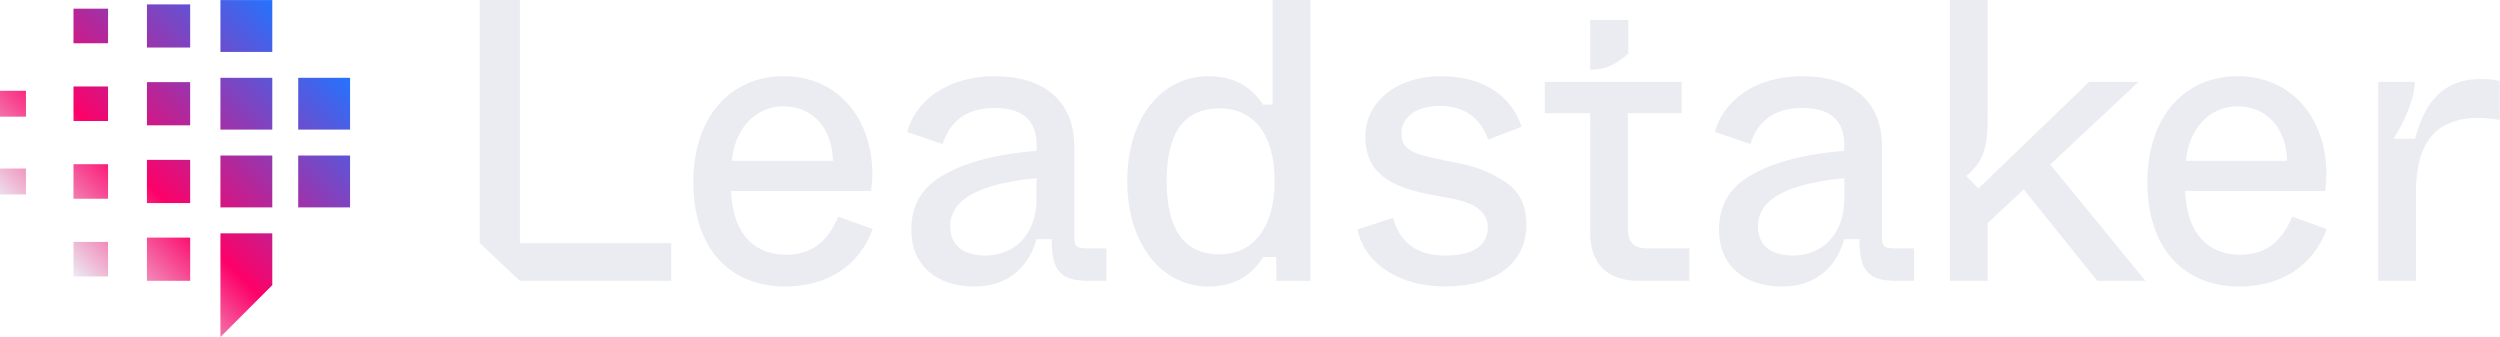
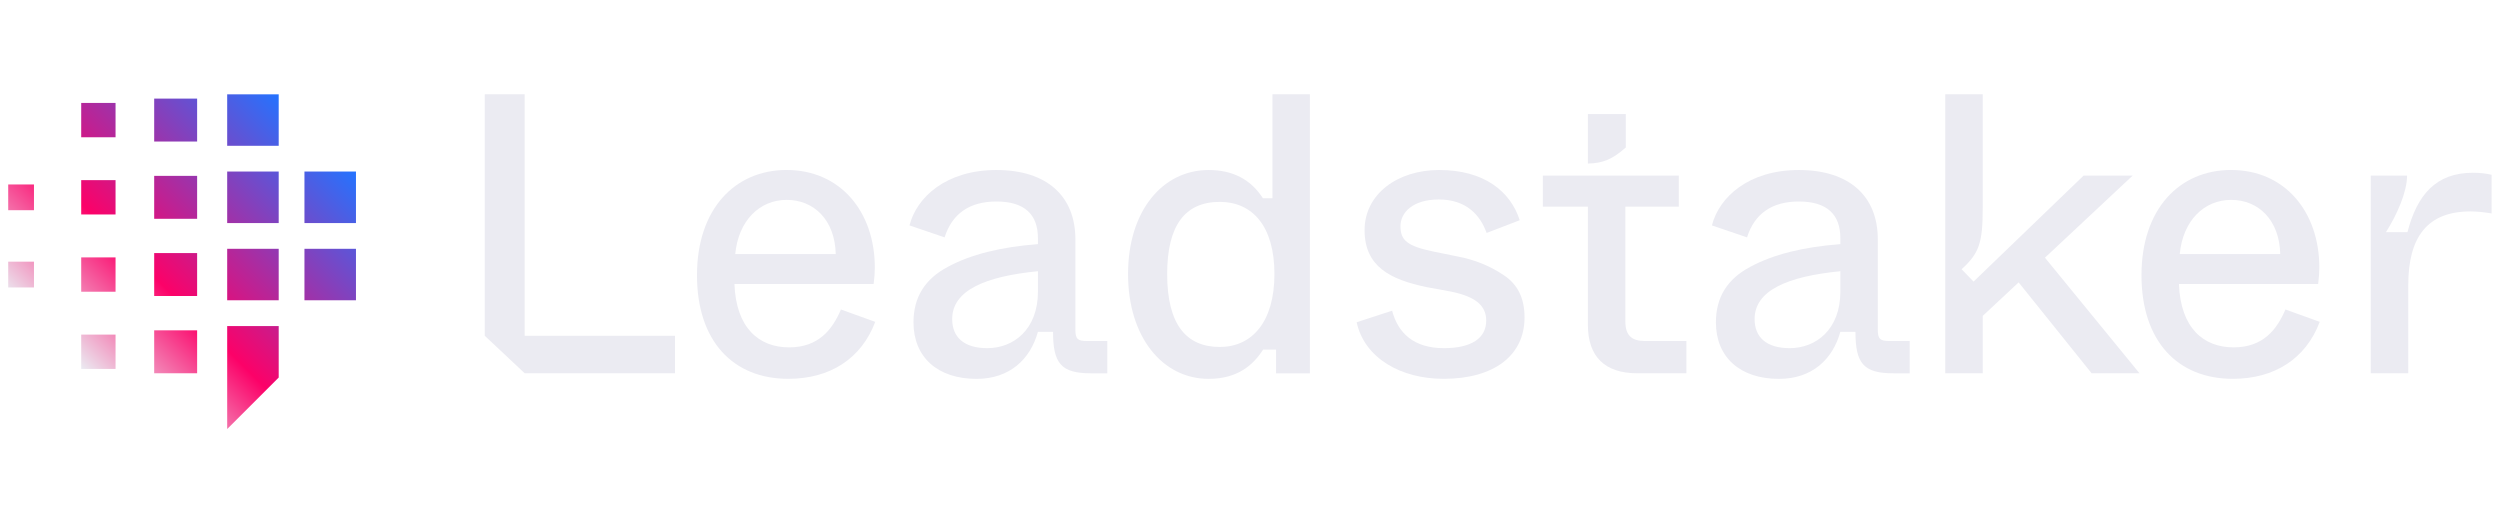
- <svg xmlns="http://www.w3.org/2000/svg" width="779" height="105" viewBox="0 0 779 105" fill="none">
-   <path d="M209.155 75.754V87.507H161.998L149.483 75.754V0H161.998V75.754H209.155Z" fill="#EBEBF2" />
-   <path d="M294.717 54.134C301.846 50.262 311.354 47.884 322.986 47.01V45.133C322.986 37.754 318.857 33.635 309.977 33.635C301.599 33.635 296.094 37.388 293.715 44.886L282.703 41.133C284.955 32.259 294.208 23.759 309.969 23.759C325.731 23.759 334.737 31.886 334.737 45.515V73.894C334.737 76.772 335.485 77.392 338.365 77.392H344.746V87.522H339.615C330.234 87.522 327.728 84.398 327.728 74.522H322.978C320.599 83.149 314.099 89.272 303.716 89.272C291.582 89.272 283.952 82.521 283.952 71.524C283.952 63.652 287.58 57.895 294.709 54.15L294.717 54.134ZM322.986 55.502C306.477 57.124 296.094 61.505 296.094 70.506C296.094 76.136 299.722 79.635 307.105 79.635C315.364 79.635 322.994 73.758 322.994 61.887V55.51L322.986 55.502Z" fill="#EBEBF2" />
-   <path d="M434.072 67.882C435.949 74.88 440.827 79.635 450.335 79.635C458.967 79.635 463.598 76.51 463.598 71.007C463.598 66.507 460.598 63.509 452.467 61.879L444.964 60.503C433.459 58.126 425.447 54.007 425.447 42.628C425.447 31.25 435.83 23.751 448.839 23.751C462.977 23.751 471.228 30.502 474.108 39.503L463.725 43.503C461.72 37.881 457.344 32.999 448.711 32.999C440.707 32.999 436.705 36.998 436.705 41.372C436.705 45.745 438.71 47.622 447.216 49.371L454.599 50.874C459.978 51.876 464.855 53.872 469.111 56.75C473.487 59.629 475.62 64.002 475.62 70.005C475.62 81.885 466.112 89.256 450.223 89.256C436.96 89.256 425.455 82.879 422.957 71.508L434.088 67.882H434.072Z" fill="#EBEBF2" />
-   <path d="M546.407 54.134C553.536 50.262 563.043 47.884 574.675 47.01V45.133C574.675 37.754 570.546 33.635 561.667 33.635C553.289 33.635 547.783 37.388 545.404 44.886L534.393 41.133C536.644 32.259 545.898 23.759 561.659 23.759C577.42 23.759 586.427 31.886 586.427 45.515V73.894C586.427 76.772 587.175 77.392 590.055 77.392H596.436V87.522H591.304C581.924 87.522 579.417 84.398 579.417 74.522H574.668C572.289 83.149 565.788 89.272 555.405 89.272C543.272 89.272 535.642 82.521 535.642 71.524C535.642 63.652 539.27 57.895 546.399 54.15L546.407 54.134ZM574.675 55.502C558.166 57.124 547.783 61.505 547.783 70.506C547.783 76.136 551.411 79.635 558.795 79.635C567.053 79.635 574.683 73.758 574.683 61.887V55.51L574.675 55.502Z" fill="#EBEBF2" />
-   <path d="M630.592 59.008L619.334 69.512V87.515H607.575V0H619.334V35.631C619.334 46.636 618.212 49.88 612.707 54.882L616.462 58.754L650.984 25.501H666.372L638.851 51.256L668.496 87.507H653.483L630.592 59V59.008Z" fill="#EBEBF2" />
-   <path d="M697.266 23.751C714.03 23.751 724.914 36.752 724.914 54.38C724.914 55.883 724.787 57.633 724.54 59.509H680.884C681.385 73.385 688.642 79.388 698.022 79.388C707.402 79.388 711.659 73.639 714.285 67.508L725.042 71.381C720.666 83.006 710.784 89.256 697.775 89.256C680.51 89.256 669.133 77.504 669.133 56.75C669.133 35.997 681.019 23.743 697.274 23.743L697.266 23.751ZM712.654 50.127C712.407 39.376 705.771 33.126 697.266 33.126C688.761 33.126 682.133 39.63 681.131 50.127H712.654Z" fill="#EBEBF2" />
-   <path d="M244.179 23.751C260.943 23.751 271.827 36.752 271.827 54.38C271.827 55.883 271.7 57.633 271.453 59.509H227.797C228.298 73.385 235.554 79.388 244.935 79.388C254.315 79.388 258.572 73.639 261.197 67.508L271.954 71.381C267.578 83.006 257.697 89.256 244.688 89.256C227.423 89.256 216.045 77.504 216.045 56.75C216.045 35.997 227.932 23.743 244.187 23.743L244.179 23.751ZM259.566 50.127C259.32 39.376 252.684 33.126 244.179 33.126C235.674 33.126 229.046 39.63 228.043 50.127H259.566Z" fill="#EBEBF2" />
-   <path d="M741.05 25.501H752.435C752.435 30.629 749.308 37.754 745.808 43.248H752.562C755.562 31.623 761.442 24.618 773.074 24.618C775.326 24.618 777.33 24.864 778.953 25.246V37.372C776.575 36.998 774.45 36.744 772.326 36.744C758.816 36.744 752.809 44.743 752.809 59.875V87.507H741.05V25.501Z" fill="#EBEBF2" />
-   <path d="M396.542 0V32.609H393.55C389.739 26.693 384.09 23.759 376.524 23.759C362.139 23.759 351.255 36.513 351.255 56.384C351.255 76.255 362.139 89.264 376.524 89.264C385.475 89.264 390.424 85.081 393.622 80.08H397.68V87.085C397.672 87.228 397.664 87.379 397.664 87.522H408.293V0H396.534H396.542ZM380.033 79.261C369.65 79.261 363.523 72.383 363.523 56.384C363.523 41.261 369.029 33.754 380.033 33.754C390.161 33.754 397.171 41.253 397.171 56.384C397.171 71.516 390.042 79.261 380.033 79.261Z" fill="#EBEBF2" />
-   <path d="M526.381 77.384V87.515H510.993C500.865 87.515 495.486 82.386 495.486 72.263V35.265H481.356V25.517H524.01V35.265H507.246V71.27C507.246 75.643 509.251 77.392 513.372 77.392H526.381V77.384ZM495.486 6.218V21.732C500.165 21.636 503.14 20.451 507.381 16.682V6.218H495.486Z" fill="#EBEBF2" />
-   <path d="M59.258 14.822H45.788V1.368H59.258V14.83V14.822ZM33.671 2.711H22.898V13.478H33.671V2.711ZM84.846 0.024H68.687V16.173H84.846V0.024ZM59.258 25.596H45.788V39.058H59.258V25.596ZM33.671 26.94H22.898V37.706H33.671V26.94ZM8.084 28.284H0V36.362H8.084V28.284ZM84.846 24.244H68.687V40.394H84.846V24.244ZM109.081 24.244H92.922V40.394H109.081V24.244ZM59.258 49.816H45.788V63.278H59.258V49.816ZM33.671 51.168H22.898V61.934H33.671V51.168ZM8.084 52.512H0V60.591H8.084V52.512ZM84.846 48.472H68.687V64.622H84.846V48.472ZM109.081 48.472H92.922V64.622H109.081V48.472ZM59.258 74.045H45.788V87.507H59.258V74.045ZM33.671 75.388H22.898V86.155H33.671V75.388ZM84.846 88.85V72.701H68.687V105" fill="url(#paint0_linear_606_14)" />
+ <svg xmlns="http://www.w3.org/2000/svg" width="3048" height="638" viewBox="0 0 3048 638" fill="none">
+   <path d="M822.981 409.389V455.07H639.683L591.036 409.389V114.934H639.683V409.389H822.981Z" fill="#EBEBF2" />
+   <path d="M1155.56 325.351C1183.27 310.3 1220.22 301.058 1265.44 297.658V290.364C1265.44 261.682 1249.39 245.672 1214.87 245.672C1182.31 245.672 1160.91 260.26 1151.66 289.406L1108.86 274.818C1117.61 240.325 1153.58 207.285 1214.84 207.285C1276.11 207.285 1311.12 238.873 1311.12 291.848V402.156C1311.12 413.345 1314.02 415.756 1325.22 415.756H1350.02V455.132H1330.07C1293.61 455.132 1283.87 442.985 1283.87 404.598H1265.41C1256.16 438.133 1230.89 461.931 1190.54 461.931C1143.37 461.931 1113.72 435.691 1113.72 392.946C1113.72 362.348 1127.82 339.971 1155.53 325.413L1155.56 325.351ZM1265.44 330.668C1201.27 336.973 1160.91 354.003 1160.91 388.99C1160.91 410.872 1175.01 424.472 1203.71 424.472C1235.81 424.472 1265.47 401.631 1265.47 355.486V330.698L1265.44 330.668Z" fill="#EBEBF2" />
+   <path d="M1697.23 378.79C1704.52 405.989 1723.48 424.472 1760.44 424.472C1793.99 424.472 1811.99 412.325 1811.99 390.937C1811.99 373.443 1800.33 361.791 1768.73 355.455L1739.56 350.108C1694.84 340.867 1663.7 324.857 1663.7 280.628C1663.7 236.4 1704.06 207.254 1754.62 207.254C1809.58 207.254 1841.65 233.495 1852.85 268.482L1812.49 284.028C1804.69 262.177 1787.68 243.2 1754.13 243.2C1723.02 243.2 1707.46 258.746 1707.46 275.745C1707.46 292.744 1715.26 300.038 1748.32 306.838L1777.01 312.679C1797.92 316.574 1816.88 324.332 1833.42 335.52C1850.43 346.708 1858.72 363.708 1858.72 387.043C1858.72 433.218 1821.76 461.869 1760.01 461.869C1708.45 461.869 1663.73 437.082 1654.02 392.884L1697.29 378.79H1697.23Z" fill="#EBEBF2" />
+   <path d="M2133.87 325.351C2161.58 310.3 2198.54 301.058 2243.75 297.658V290.364C2243.75 261.682 2227.7 245.672 2193.18 245.672C2160.62 245.672 2139.22 260.26 2129.97 289.406L2087.17 274.818C2095.92 240.325 2131.89 207.285 2193.15 207.285C2254.42 207.285 2289.43 238.873 2289.43 291.848V402.156C2289.43 413.345 2292.33 415.756 2303.53 415.756H2328.33V455.132H2308.38C2271.92 455.132 2262.18 442.985 2262.18 404.598H2243.72C2234.47 438.133 2209.2 461.931 2168.85 461.931C2121.68 461.931 2092.03 435.691 2092.03 392.946C2092.03 362.348 2106.13 339.971 2133.84 325.413L2133.87 325.351ZM2243.75 330.668C2179.58 336.973 2139.22 354.003 2139.22 388.99C2139.22 410.872 2153.32 424.472 2182.02 424.472C2214.12 424.472 2243.78 401.631 2243.78 355.486V330.698L2243.75 330.668Z" fill="#EBEBF2" />
+   <path d="M2461.1 344.298L2417.34 385.126V455.101H2371.63V114.934H2417.34V253.43C2417.34 296.206 2412.98 308.816 2391.58 328.257L2406.17 343.309L2540.36 214.054H2600.17L2493.2 314.163L2608.43 455.07H2550.07L2461.1 344.267V344.298Z" fill="#EBEBF2" />
+   <path d="M2720.26 207.254C2785.42 207.254 2827.72 257.788 2827.72 326.31C2827.72 332.151 2827.23 338.951 2826.27 346.245H2656.58C2658.53 400.178 2686.73 423.513 2723.19 423.513C2759.66 423.513 2776.2 401.167 2786.41 377.338L2828.22 392.39C2811.21 437.576 2772.8 461.869 2722.24 461.869C2655.13 461.869 2610.9 416.188 2610.9 335.52C2610.9 254.852 2657.1 207.223 2720.29 207.223L2720.26 207.254ZM2780.07 309.774C2779.11 267.987 2753.32 243.694 2720.26 243.694C2687.2 243.694 2661.43 268.976 2657.54 309.774H2780.07Z" fill="#EBEBF2" />
+   <path d="M959.117 207.254C1024.28 207.254 1066.58 257.788 1066.58 326.31C1066.58 332.151 1066.09 338.951 1065.13 346.245H895.44C897.389 400.178 925.593 423.513 962.055 423.513C998.516 423.513 1015.06 401.167 1025.27 377.338L1067.08 392.39C1050.07 437.576 1011.66 461.869 961.096 461.869C893.987 461.869 849.763 416.188 849.763 335.52C849.763 254.852 895.966 207.223 959.148 207.223L959.117 207.254ZM1018.93 309.774C1017.97 267.987 992.177 243.694 959.117 243.694C926.057 243.694 900.296 268.976 896.399 309.774H1018.93Z" fill="#EBEBF2" />
+   <path d="M2890.44 214.054H2934.7C2934.7 233.989 2922.54 261.682 2908.93 283.039H2935.19C2946.85 237.853 2969.7 210.623 3014.92 210.623C3023.67 210.623 3031.46 211.581 3037.77 213.065V260.199C3028.53 258.746 3020.27 257.757 3012.01 257.757C2959.5 257.757 2936.15 288.85 2936.15 347.667V455.07H2890.44V214.054Z" fill="#EBEBF2" />
+   <path d="M1551.35 114.934V241.685H1539.72C1524.91 218.69 1502.95 207.285 1473.54 207.285C1417.62 207.285 1375.32 256.861 1375.32 334.098C1375.32 411.336 1417.62 461.9 1473.54 461.9C1508.33 461.9 1527.57 445.643 1540 426.202H1555.77V453.432C1555.74 453.988 1555.71 454.575 1555.71 455.132H1597.03V114.934H1551.32H1551.35ZM1487.18 423.019C1446.82 423.019 1423.01 396.284 1423.01 334.098C1423.01 275.312 1444.41 246.136 1487.18 246.136C1526.55 246.136 1553.79 275.281 1553.79 334.098C1553.79 392.915 1526.08 423.019 1487.18 423.019Z" fill="#EBEBF2" />
+   <path d="M2056.03 415.725V455.101H1996.22C1956.85 455.101 1935.94 435.165 1935.94 395.82V252.008H1881.02V214.116H2046.81V252.008H1981.65V391.957C1981.65 408.956 1989.44 415.756 2005.46 415.756H2056.03V415.725ZM1935.94 139.103V199.404C1954.13 199.033 1965.69 194.428 1982.18 179.778V139.103H1935.94Z" fill="#EBEBF2" />
+   <path d="M240.336 172.545H187.979V120.25H240.336V172.576V172.545ZM140.879 125.473H99.005V167.322H140.879V125.473ZM339.794 115.027H276.984V177.799H339.794V115.027ZM240.336 214.425H187.979V266.751H240.336V214.425ZM140.879 219.648H99.005V261.497H140.879V219.648ZM41.421 224.871H10V256.273H41.421V224.871ZM339.794 209.171H276.984V271.943H339.794V209.171ZM433.995 209.171H371.184V271.943H433.995V209.171ZM240.336 308.569H187.979V360.895H240.336V308.569ZM140.879 313.823H99.005V355.672H140.879V313.823ZM41.421 319.046H10V350.448H41.421V319.046ZM339.794 303.345H276.984V366.118H339.794V303.345ZM433.995 303.345H371.184V366.118H433.995V303.345ZM240.336 402.744H187.979V455.07H240.336V402.744ZM140.879 407.967H99.005V449.816H140.879V407.967ZM339.794 460.293V397.52H276.984V523.066" fill="url(#paint0_linear_757_440)" />
  <defs>
-     <linearGradient id="paint0_linear_606_14" x1="18.18" y1="81.448" x2="92.209" y2="7.382" gradientUnits="userSpaceOnUse">
+     <linearGradient id="paint0_linear_757_440" x1="80.666" y1="431.518" x2="368.414" y2="143.629" gradientUnits="userSpaceOnUse">
      <stop stop-color="#EBEBF2" />
      <stop offset="0.35" stop-color="#FC0168" />
      <stop offset="1" stop-color="#2473FF" />
    </linearGradient>
  </defs>
</svg>
